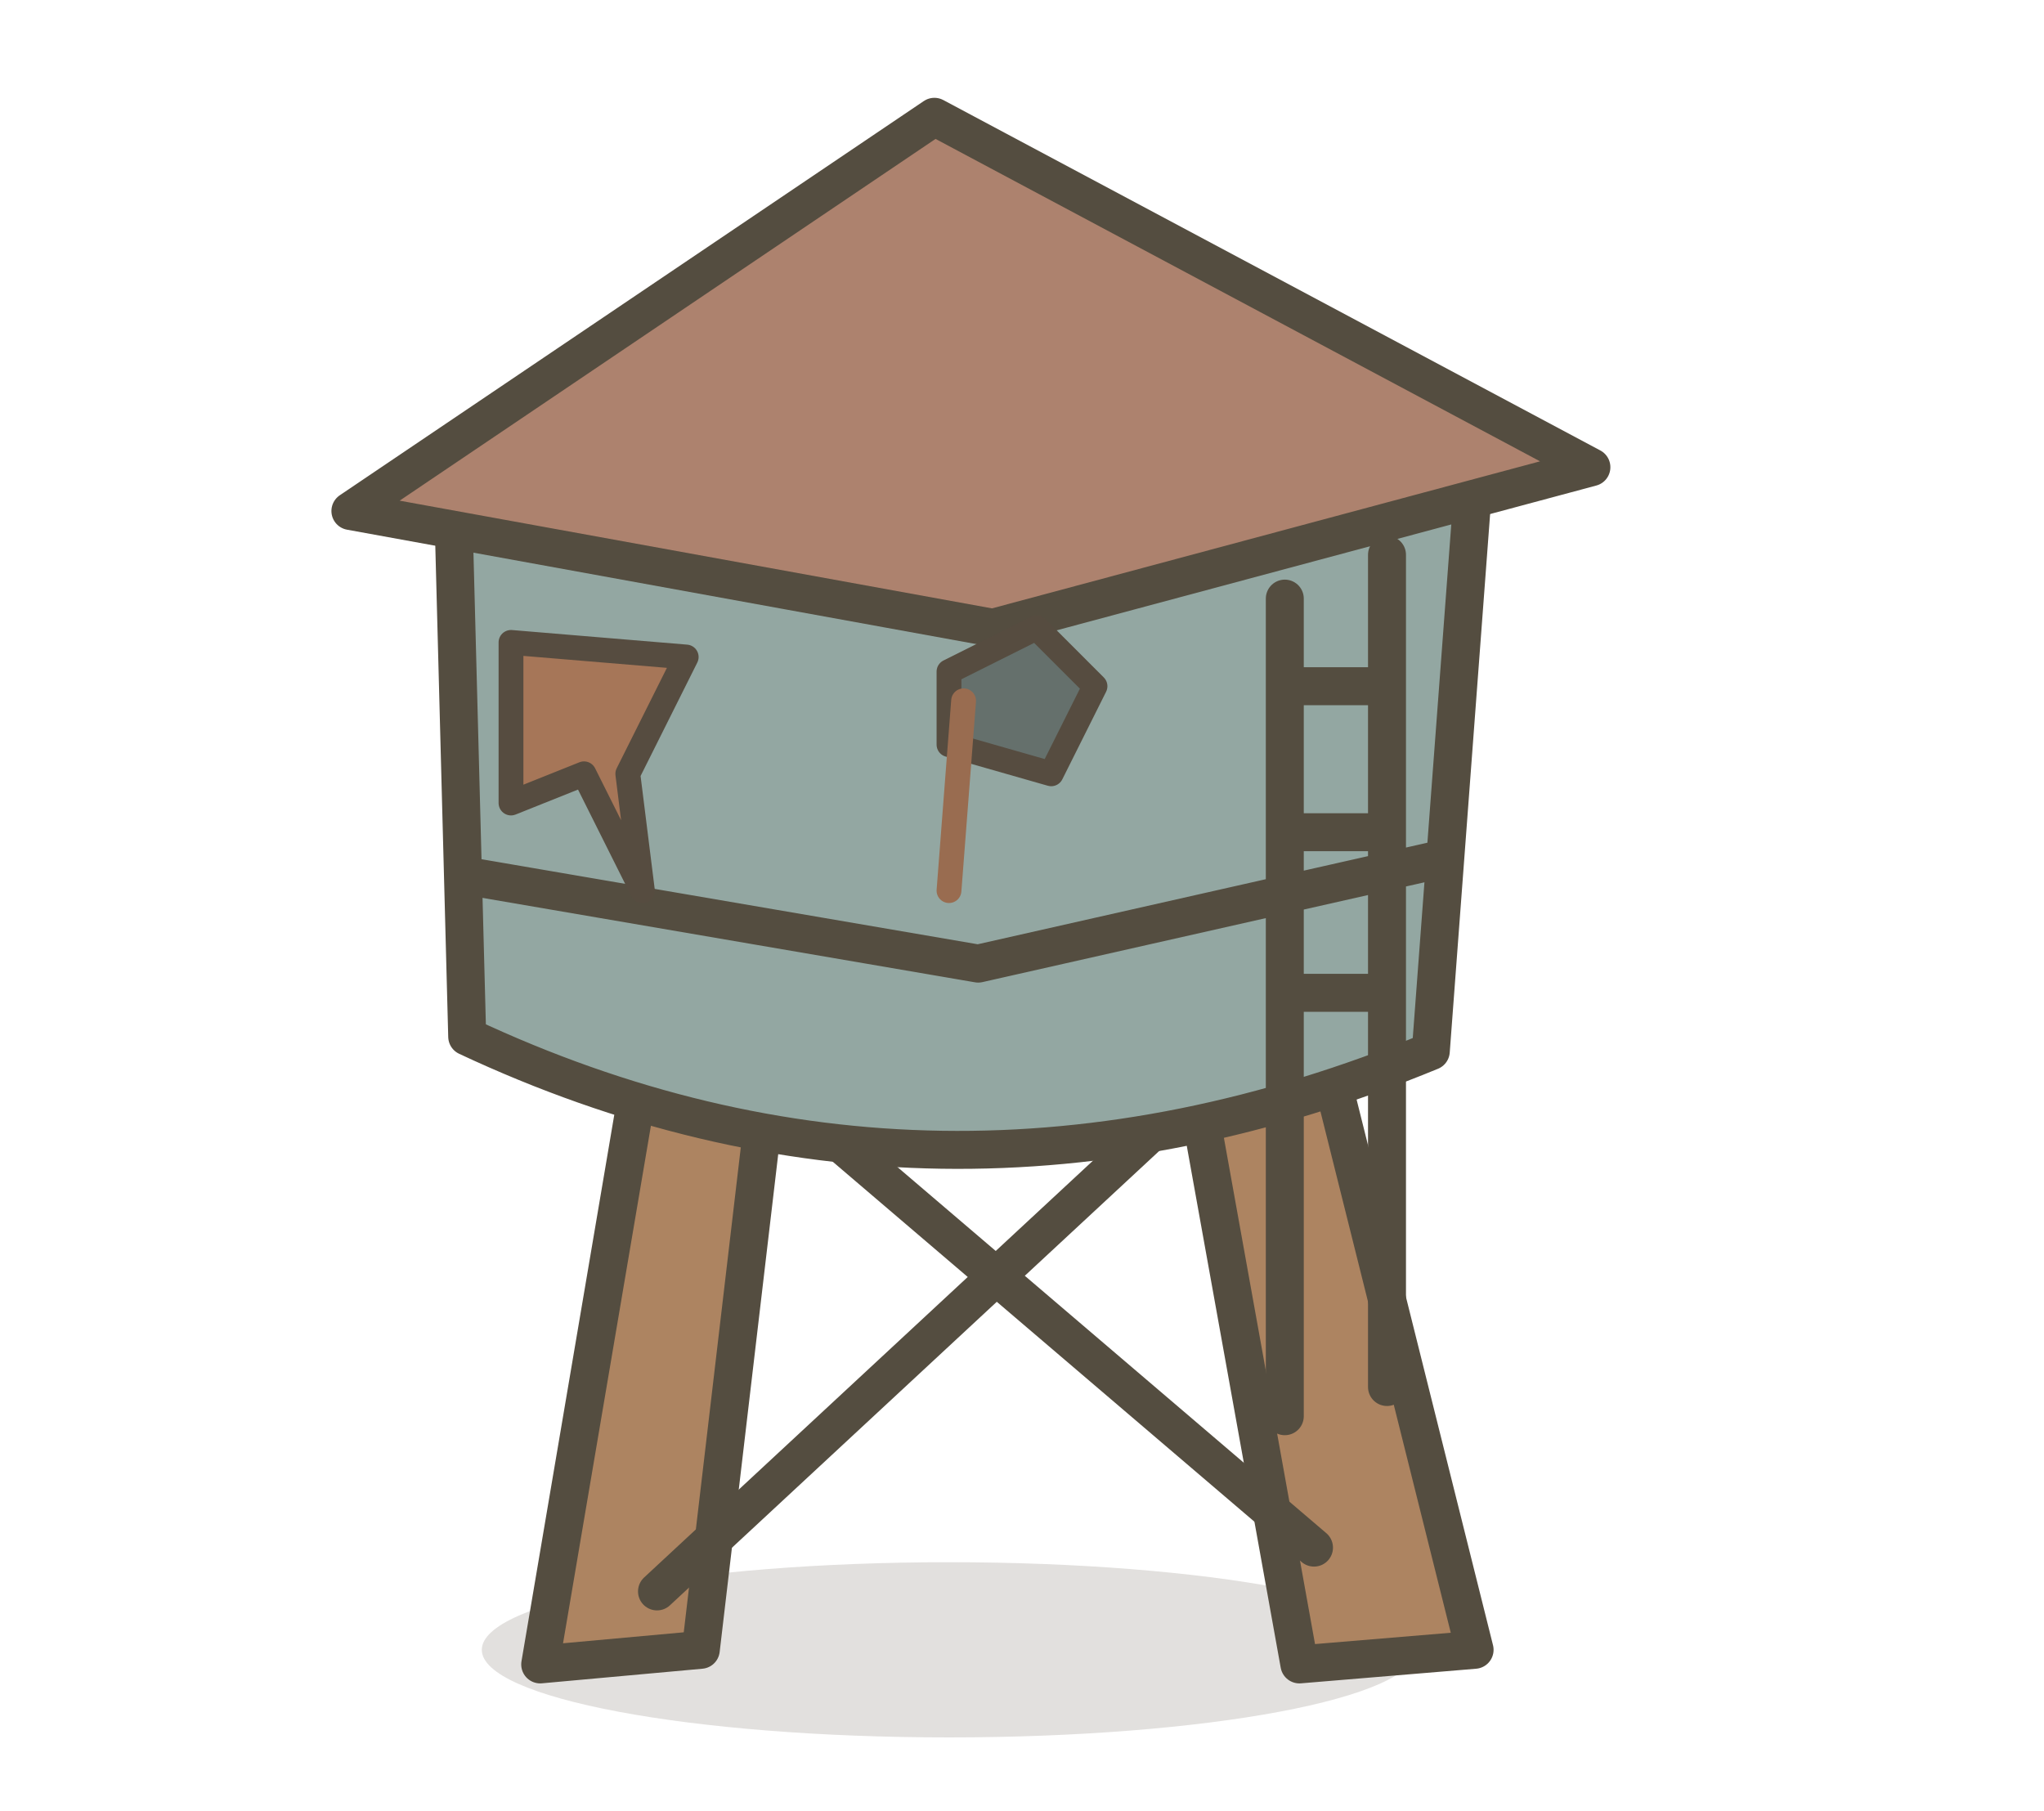
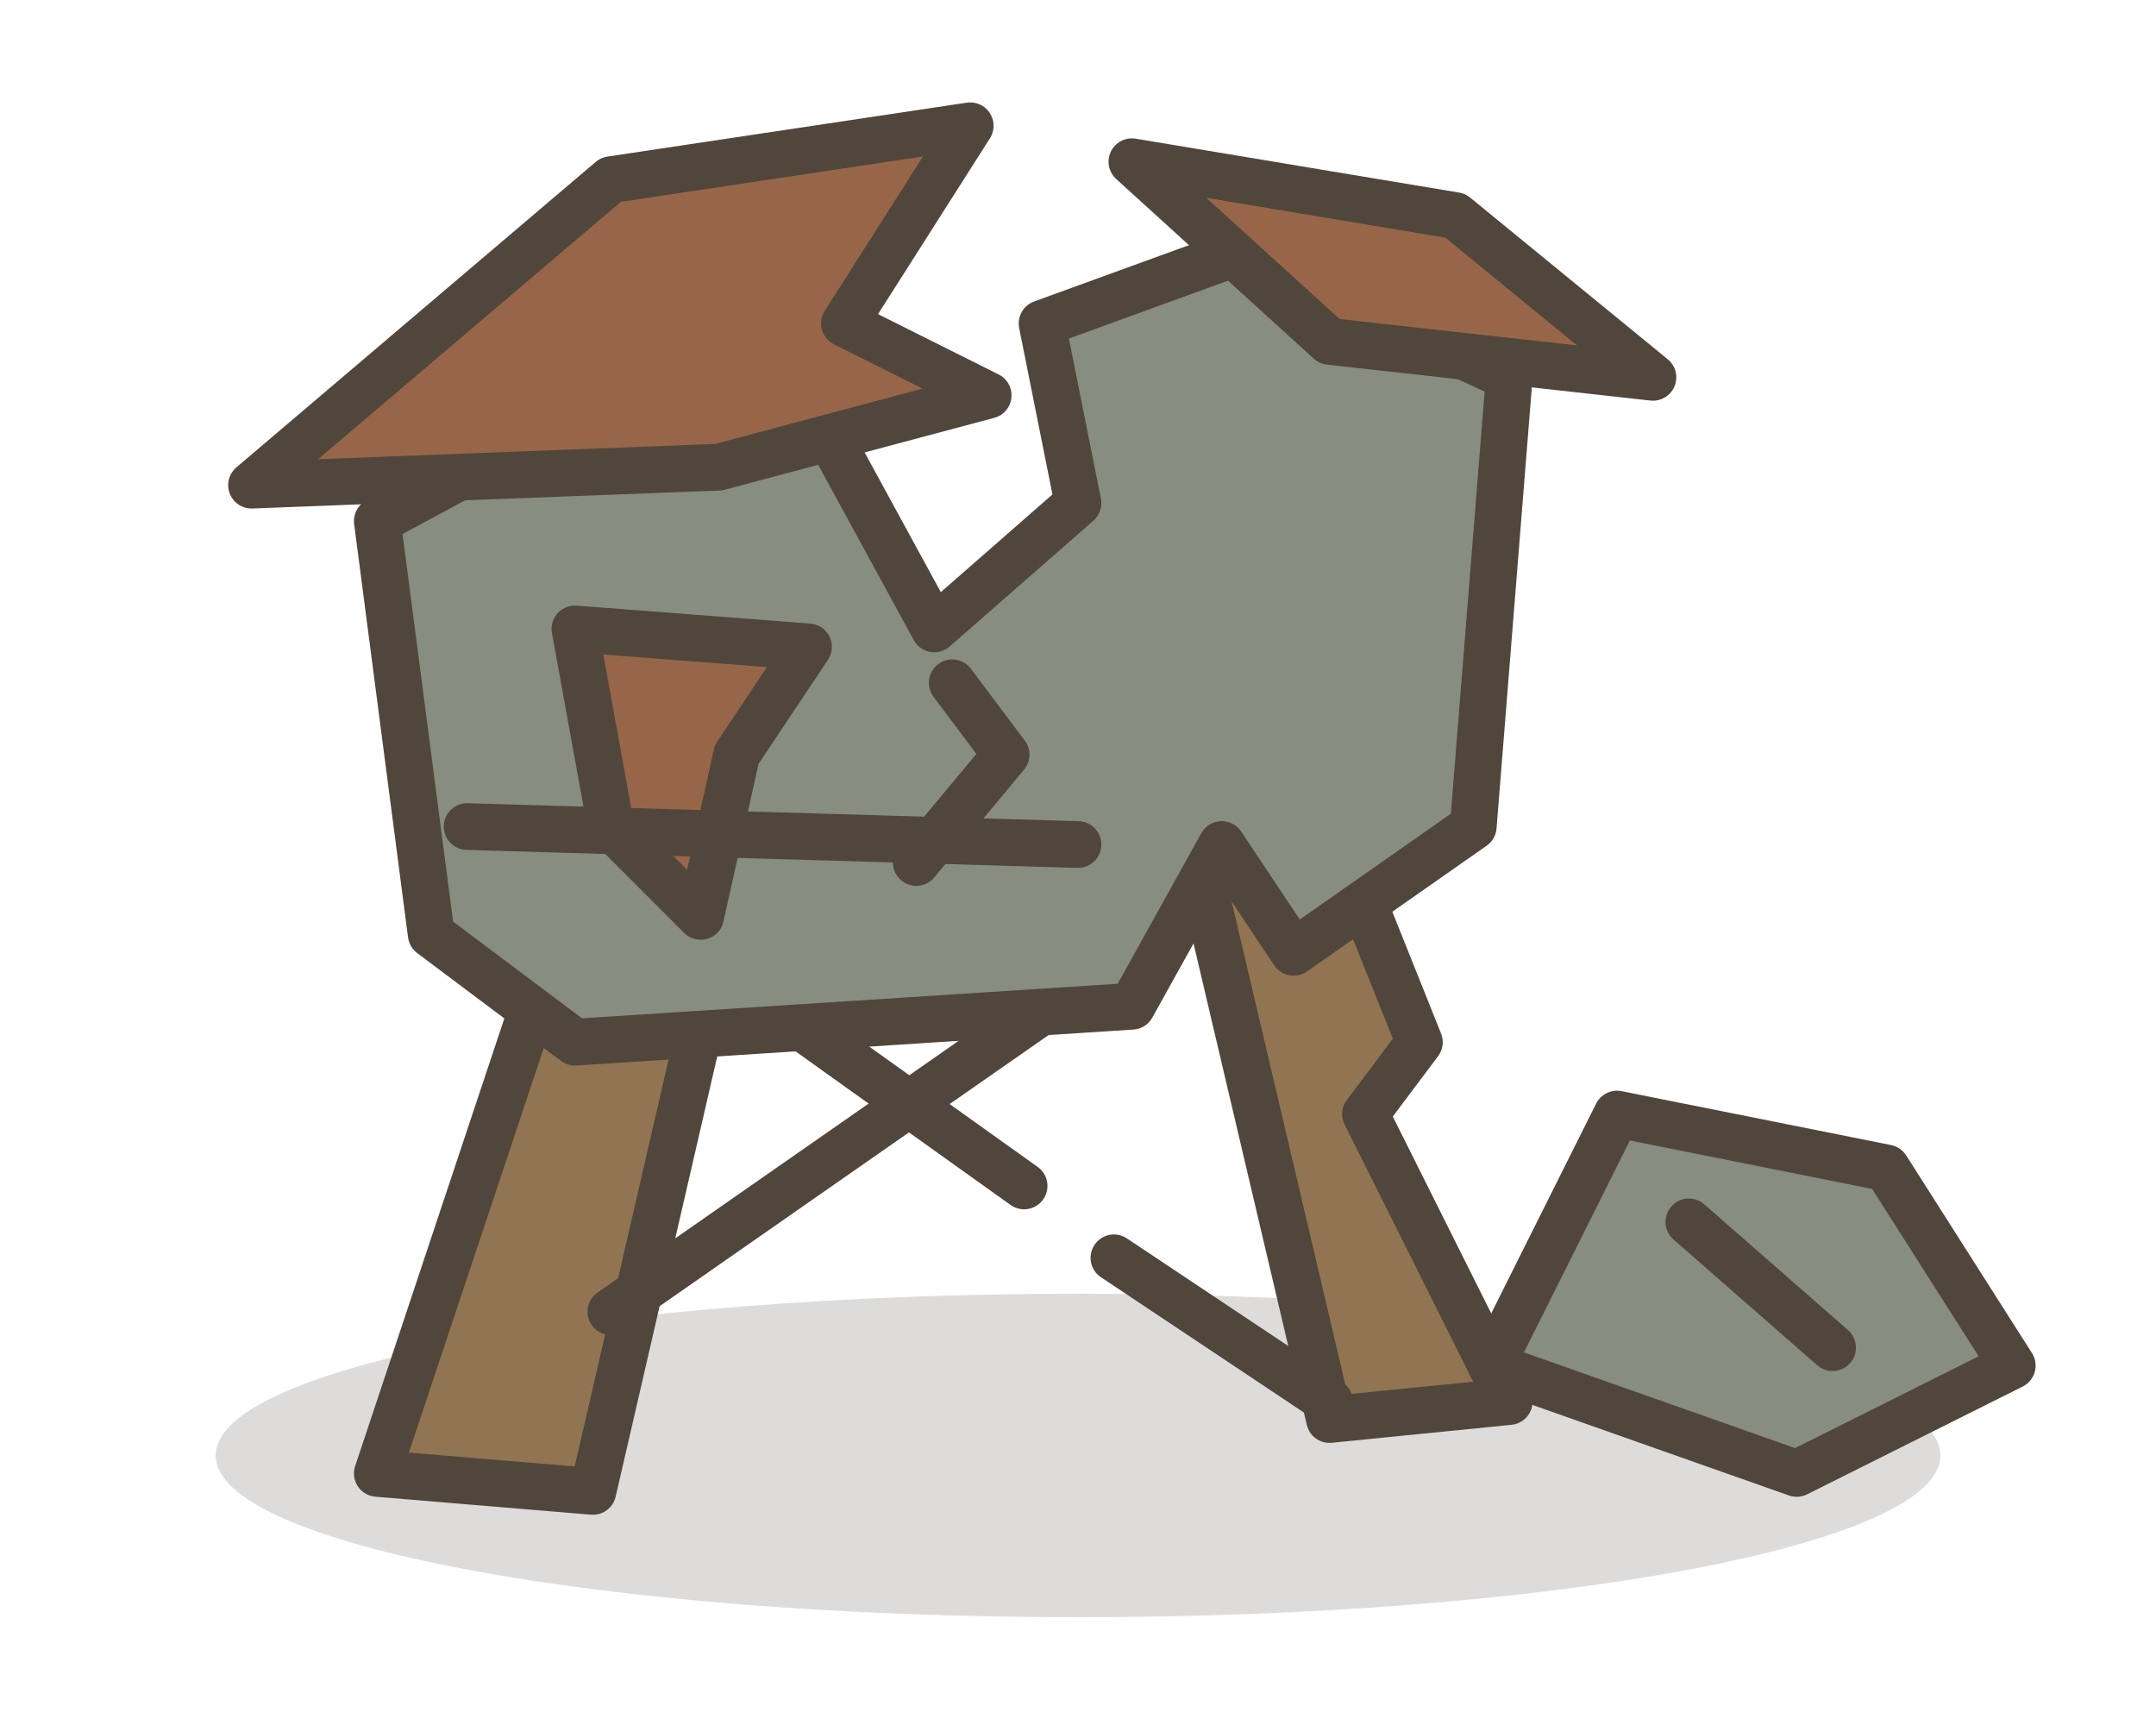
- <svg xmlns="http://www.w3.org/2000/svg" width="140" height="124" viewBox="0 0 140 124">
-   <ellipse cx="65" cy="113" rx="32" ry="6" fill="#55483c" opacity=".17" />
-   <g stroke="#544d40" stroke-width="2.6" stroke-linejoin="round" stroke-linecap="round">
-     <path fill="#ad8461" d="m37 114 9-53 8 1-6 51zm52 0-9-50 8-3 13 52z" />
-     <path fill="none" d="m45 109 42-39m-38 1 41 35" />
-     <path fill="#93a7a2" d="M31 33q35-18 70-1l-3 40q-34 14-66-1z" />
-     <path fill="#ad826e" d="m24 35 40-27 45 24-41 11z" />
-     <path fill="none" d="m32 60 35 6 31-7M88 41v56m7-59v57m-7-48h7m-7 10h7m-7 11h7" />
-     <path d="m35 44 12 1-4 8 1 8-4-8-5 2z" fill="#a67658" stroke="#564c40" stroke-width="1.7" />
-     <path d="m65 46 6-3 4 4-3 6-7-2z" fill="#65706c" stroke="#564c40" stroke-width="1.7" />
-     <path d="m66 48-1 13" fill="none" stroke="#996c50" stroke-width="1.7" />
+ <svg xmlns="http://www.w3.org/2000/svg" width="120" height="96" viewBox="0 0 120 96">
+   <ellipse cx="60" cy="81" rx="48" ry="9" fill="#473f38" opacity=".18" />
+   <g stroke="#51463c" stroke-width="2.6" stroke-linejoin="round" stroke-linecap="round">
+     <path d="m21 82 13-39 8 1-9 39zm53-3-8-34 7-2 6 15-3 4 8 16z" fill="#917451" />
+     <path d="m34 73 33-23m-31 1 21 15m5 4 12 8" fill="none" />
+     <path d="m21 29 13-7 12 2 6 11 8-7-2-10 11-4 15 7-2 25-10 7-4-6-5 9-31 2-8-6z" fill="#878d80" />
+     <path d="m14 27 20-17 20-3-7 11 8 4-15 4z" fill="#976648" />
+     <path d="m63 9 18 3 11 9-18-2z" fill="#976648" />
+     <path d="m32 35 13 1-4 6-2 9-5-5z" fill="#976648" />
+     <path d="m83 76 7-14 15 3 7 11-12 6z" fill="#878d80" />
+     <path d="m26 46 34 1m-7-9 3 4-5 6m43 20 8 7" fill="none" />
  </g>
</svg>
